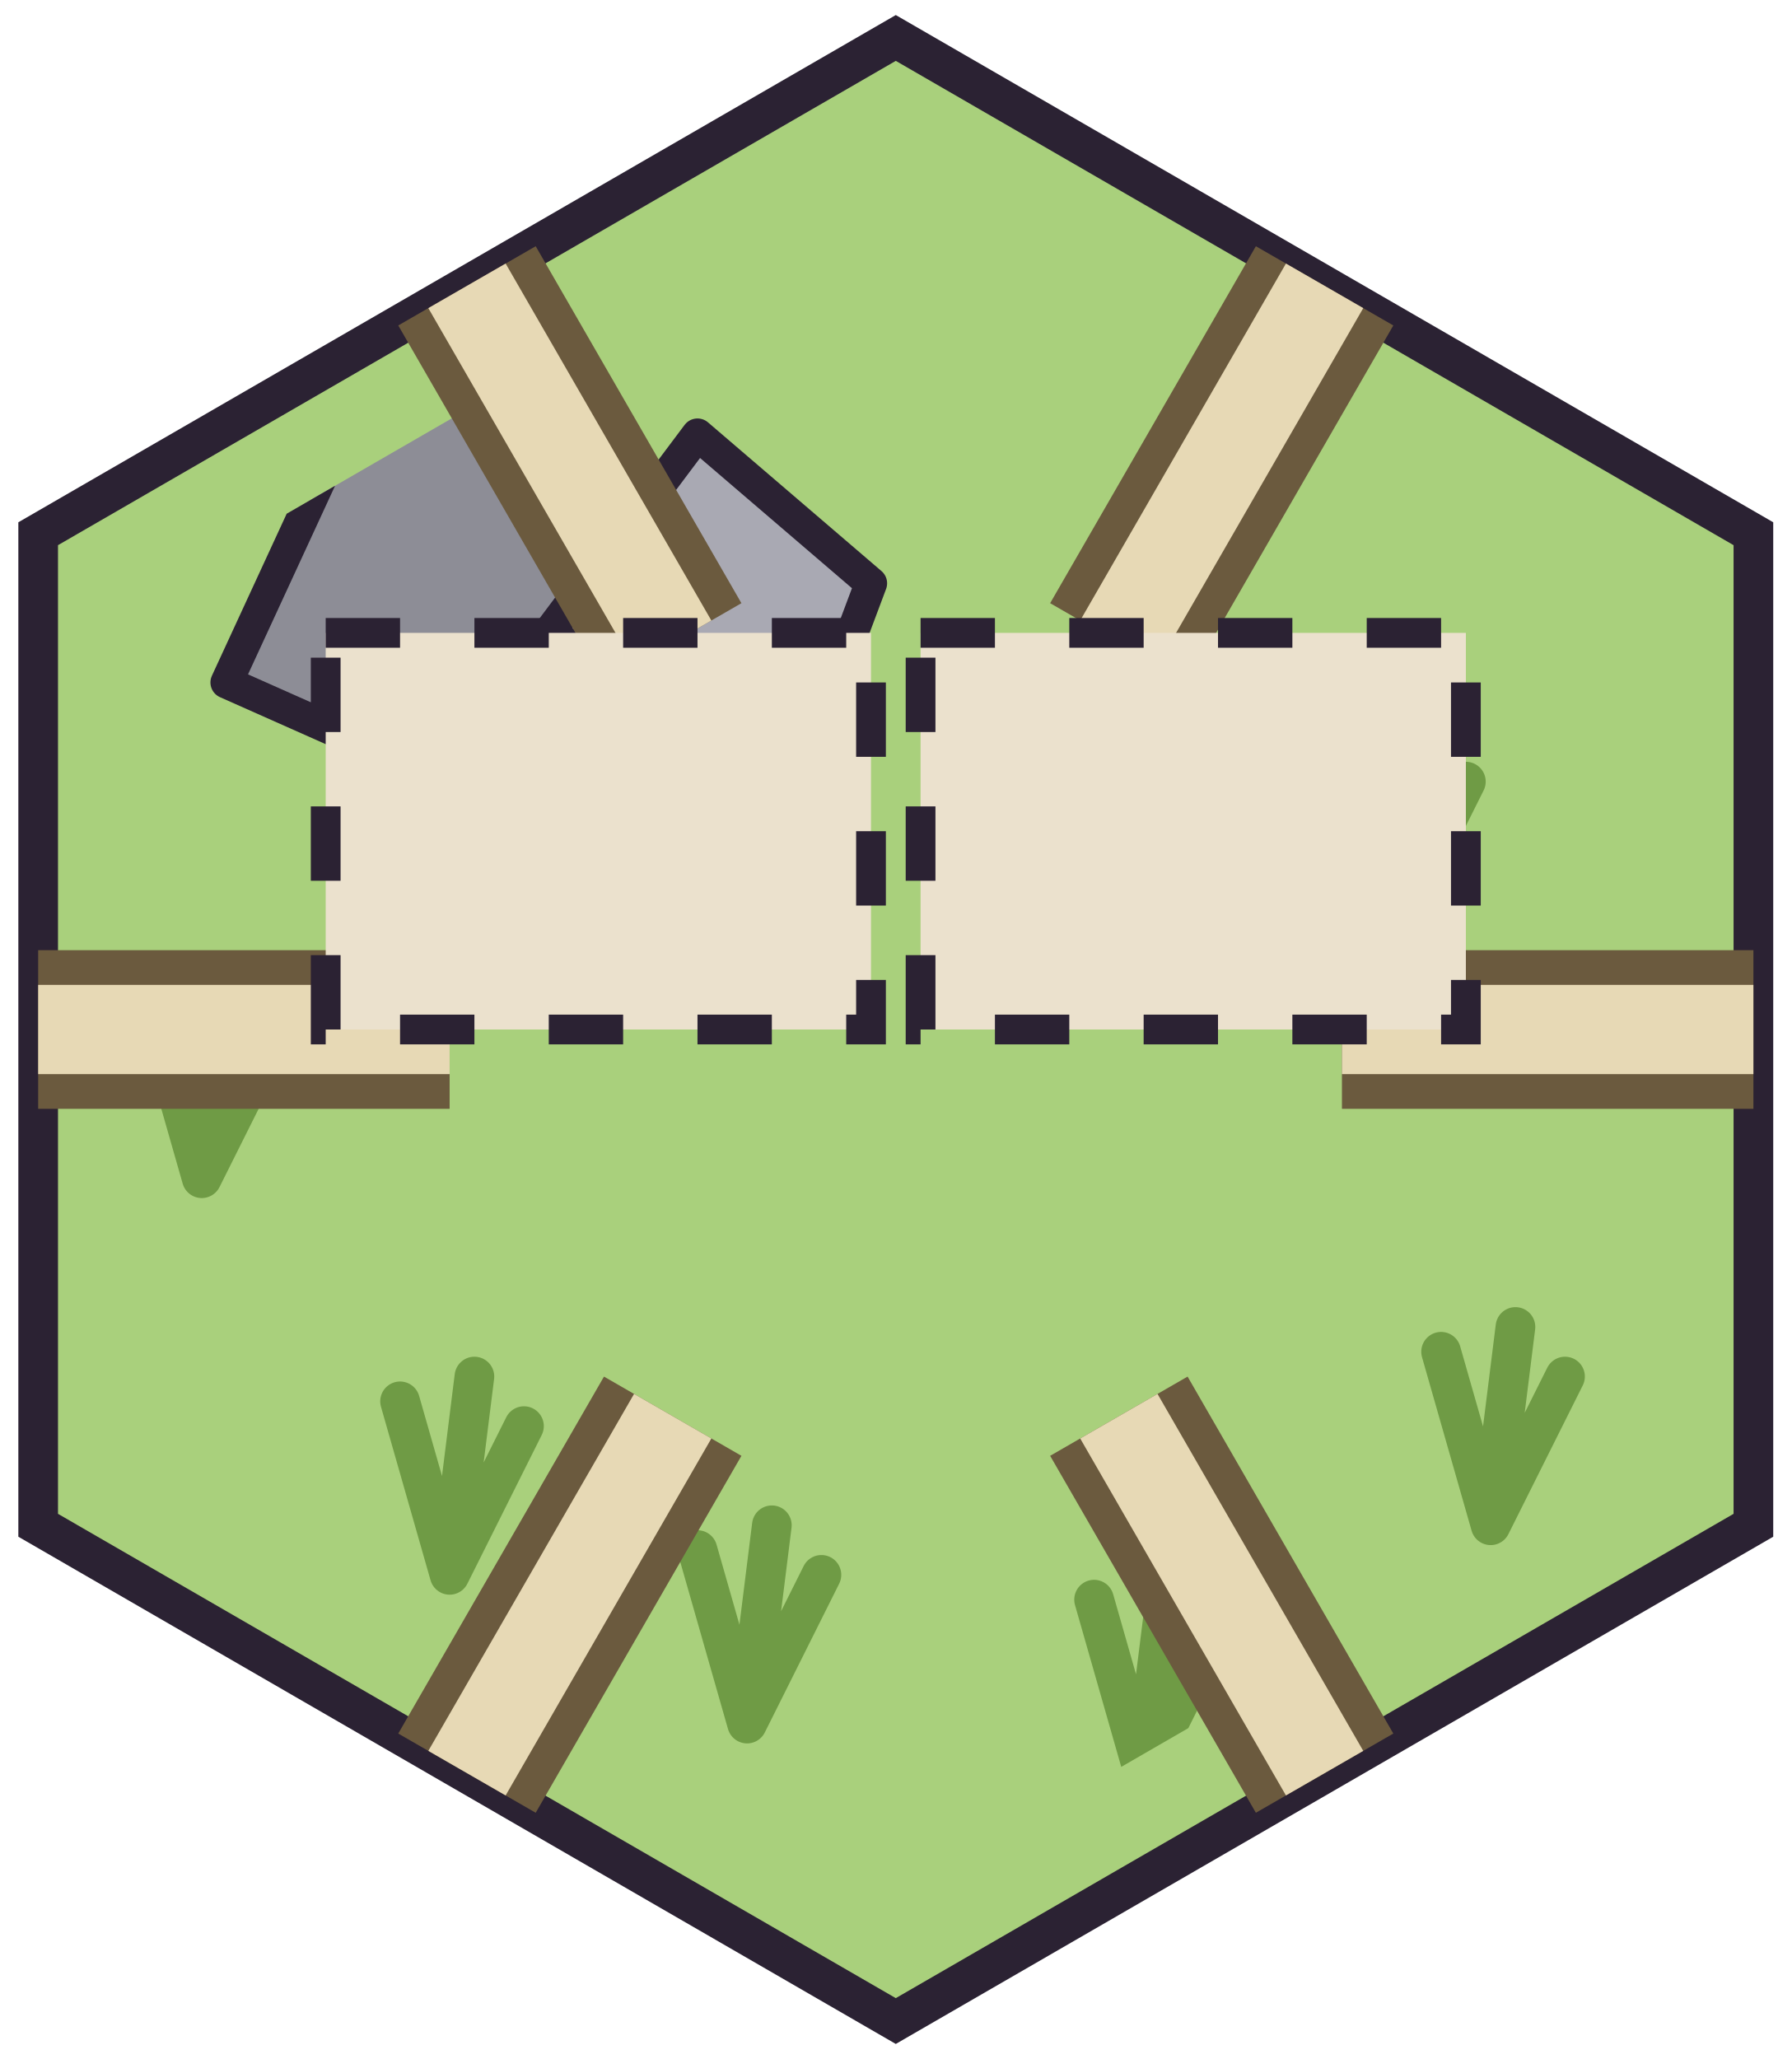
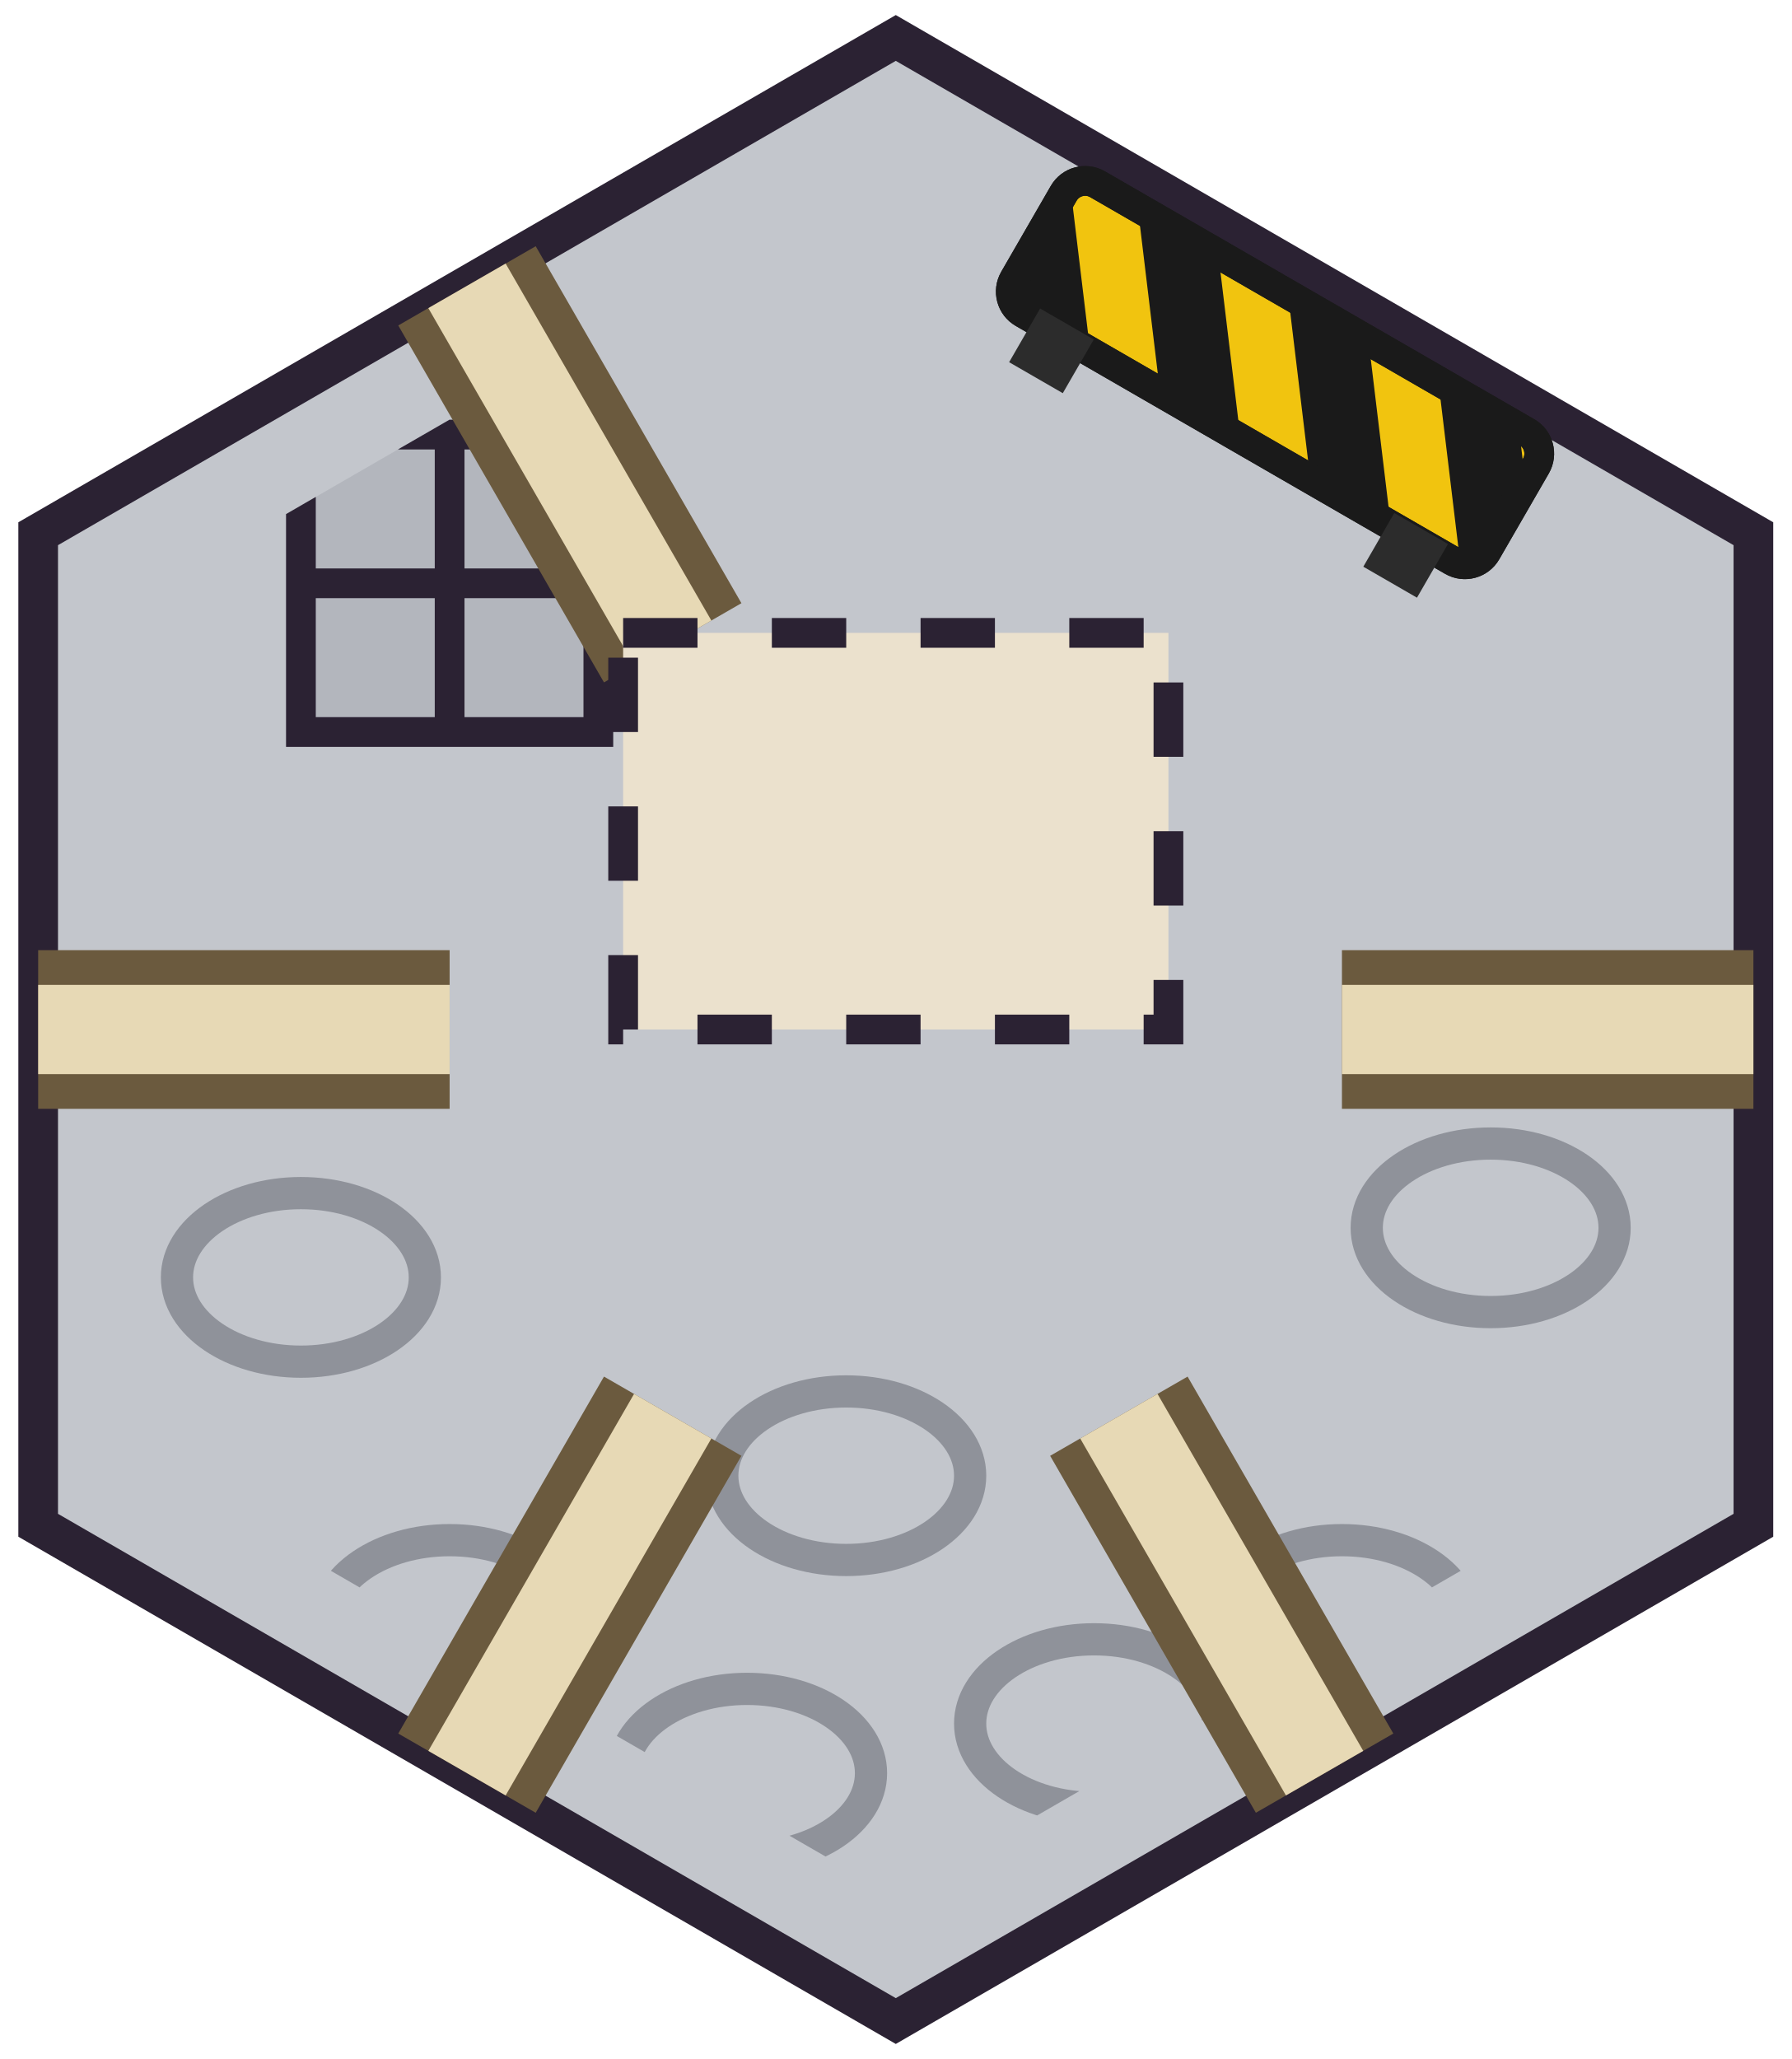
<svg xmlns="http://www.w3.org/2000/svg" viewBox="-36.14 -41.50 72.28 83.00" width="181" height="208" font-family="DejaVu Sans, Arial, sans-serif">
-   <polygon points="34.6,20.0 0.0,40.0 -34.6,20.0 -34.6,-20.0 -0.0,-40.0 34.6,-20.0" fill="#a9d07c" stroke="#2b2233" stroke-width="1.6" />
-   <clipPath id="c_iron">
+   <polygon points="34.6,20.0 0.0,40.0 -34.6,20.0 -34.6,-20.0 -0.0,-40.0 34.6,-20.0" fill="#c3c6cc" stroke="#2b2233" stroke-width="1.6" />
+   <clipPath id="c_empty">
    <polygon points="30.3,17.5 0.0,35.0 -30.3,17.5 -30.3,-17.5 -0.0,-35.0 30.3,-17.5" />
  </clipPath>
-   <g clip-path="url(#c_iron)">
-     <path d="M-18 22 l-2 -7 M-18 22 l1 -8 M-18 22 l3 -6" stroke="#6f9b45" stroke-width="1.6" fill="none" stroke-linecap="round" />
-     <path d="M-6 28 l-2 -7 M-6 28 l1 -8 M-6 28 l3 -6" stroke="#6f9b45" stroke-width="1.6" fill="none" stroke-linecap="round" />
-     <path d="M10 30 l-2 -7 M10 30 l1 -8 M10 30 l3 -6" stroke="#6f9b45" stroke-width="1.6" fill="none" stroke-linecap="round" />
-     <path d="M24 20 l-2 -7 M24 20 l1 -8 M24 20 l3 -6" stroke="#6f9b45" stroke-width="1.6" fill="none" stroke-linecap="round" />
-     <path d="M20 -4 l-2 -7 M20 -4 l1 -8 M20 -4 l3 -6" stroke="#6f9b45" stroke-width="1.6" fill="none" stroke-linecap="round" />
-     <path d="M-28 6 l-2 -7 M-28 6 l1 -8 M-28 6 l3 -6" stroke="#6f9b45" stroke-width="1.6" fill="none" stroke-linecap="round" />
-     <g stroke="#2b2233" stroke-width="1.3" stroke-linejoin="round">
-       <polygon points="-27,-14 -21,-27 -12,-24 -11,-14 -18,-10" fill="#8d8d96" />
-       <polygon points="-14,-16 -8,-24 -1,-18 -4,-10" fill="#a9a9b3" />
+   <g clip-path="url(#c_empty)">
+     <ellipse cx="-18" cy="24" rx="5" ry="3.4" fill="none" stroke="#8f929a" stroke-width="1.3" />
+     <ellipse cx="-6" cy="30" rx="5" ry="3.4" fill="none" stroke="#8f929a" stroke-width="1.3" />
+     <ellipse cx="8" cy="28" rx="5" ry="3.4" fill="none" stroke="#8f929a" stroke-width="1.3" />
+     <ellipse cx="18" cy="24" rx="5" ry="3.4" fill="none" stroke="#8f929a" stroke-width="1.3" />
+     <ellipse cx="-24" cy="10" rx="5" ry="3.4" fill="none" stroke="#8f929a" stroke-width="1.3" />
+     <ellipse cx="24" cy="8" rx="5" ry="3.4" fill="none" stroke="#8f929a" stroke-width="1.3" />
+     <ellipse cx="-2" cy="18" rx="5" ry="3.4" fill="none" stroke="#8f929a" stroke-width="1.3" />
+     <g stroke="#2b2233" stroke-width="1.2">
+       <rect x="-24" y="-24" width="12" height="12" fill="#b3b6bd" />
+       <path d="M-24 -18 h12 M-18 -24 v6 M-18 -12 v-6" fill="none" />
    </g>
  </g>
  <line x1="34.6" y1="0.0" x2="18.0" y2="0.0" stroke="#6b5a3e" stroke-width="6.4" />
  <line x1="34.6" y1="0.0" x2="18.0" y2="0.0" stroke="#e7d9b5" stroke-width="3.6" />
-   <line x1="17.3" y1="-30.0" x2="9.0" y2="-15.6" stroke="#6b5a3e" stroke-width="6.4" />
-   <line x1="17.3" y1="-30.0" x2="9.0" y2="-15.6" stroke="#e7d9b5" stroke-width="3.6" />
+   <g transform="translate(15.3,-26.5) rotate(30.0)">
+     <defs>
+       <clipPath id="blk_1">
+         <rect x="-11" y="-3" width="22" height="6" rx="1" />
+       </clipPath>
+     </defs>
+     <rect x="-11" y="-3" width="22" height="6" rx="1" fill="#f1c40f" stroke="#1a1a1a" stroke-width="1.2" />
+     <g clip-path="url(#blk_1)">
+       <line x1="-14" y1="-4" x2="-8" y2="4" stroke="#1a1a1a" stroke-width="3" />
+       <line x1="-7" y1="-4" x2="-1" y2="4" stroke="#1a1a1a" stroke-width="3" />
+       <line x1="0" y1="-4" x2="6" y2="4" stroke="#1a1a1a" stroke-width="3" />
+       <line x1="7" y1="-4" x2="13" y2="4" stroke="#1a1a1a" stroke-width="3" />
+     </g>
+     <rect x="-11" y="-3" width="22" height="6" rx="1" fill="none" stroke="#1a1a1a" stroke-width="1.2" />
+     <rect x="-9.5" y="2.5" width="2.5" height="2.5" fill="#2c2c2c" />
+     <rect x="7" y="2.5" width="2.5" height="2.5" fill="#2c2c2c" />
+   </g>
  <line x1="-17.3" y1="-30.0" x2="-9.0" y2="-15.6" stroke="#6b5a3e" stroke-width="6.4" />
  <line x1="-17.3" y1="-30.0" x2="-9.0" y2="-15.6" stroke="#e7d9b5" stroke-width="3.6" />
  <line x1="-34.6" y1="0.0" x2="-18.0" y2="0.0" stroke="#6b5a3e" stroke-width="6.4" />
  <line x1="-34.6" y1="0.0" x2="-18.0" y2="0.0" stroke="#e7d9b5" stroke-width="3.6" />
  <line x1="-17.3" y1="30.0" x2="-9.0" y2="15.6" stroke="#6b5a3e" stroke-width="6.4" />
  <line x1="-17.3" y1="30.0" x2="-9.0" y2="15.6" stroke="#e7d9b5" stroke-width="3.6" />
  <line x1="17.3" y1="30.0" x2="9.0" y2="15.6" stroke="#6b5a3e" stroke-width="6.4" />
  <line x1="17.3" y1="30.0" x2="9.0" y2="15.6" stroke="#e7d9b5" stroke-width="3.6" />
-   <rect x="-23" y="-16" width="22" height="16" fill="#ebe1cd" stroke="#2b2233" stroke-width="1.2" stroke-dasharray="3" />
-   <rect x="1" y="-16" width="22" height="16" fill="#ebe1cd" stroke="#2b2233" stroke-width="1.2" stroke-dasharray="3" />
+   <rect x="-11" y="-16" width="22" height="16" fill="#ebe1cd" stroke="#2b2233" stroke-width="1.2" stroke-dasharray="3" />
</svg>
